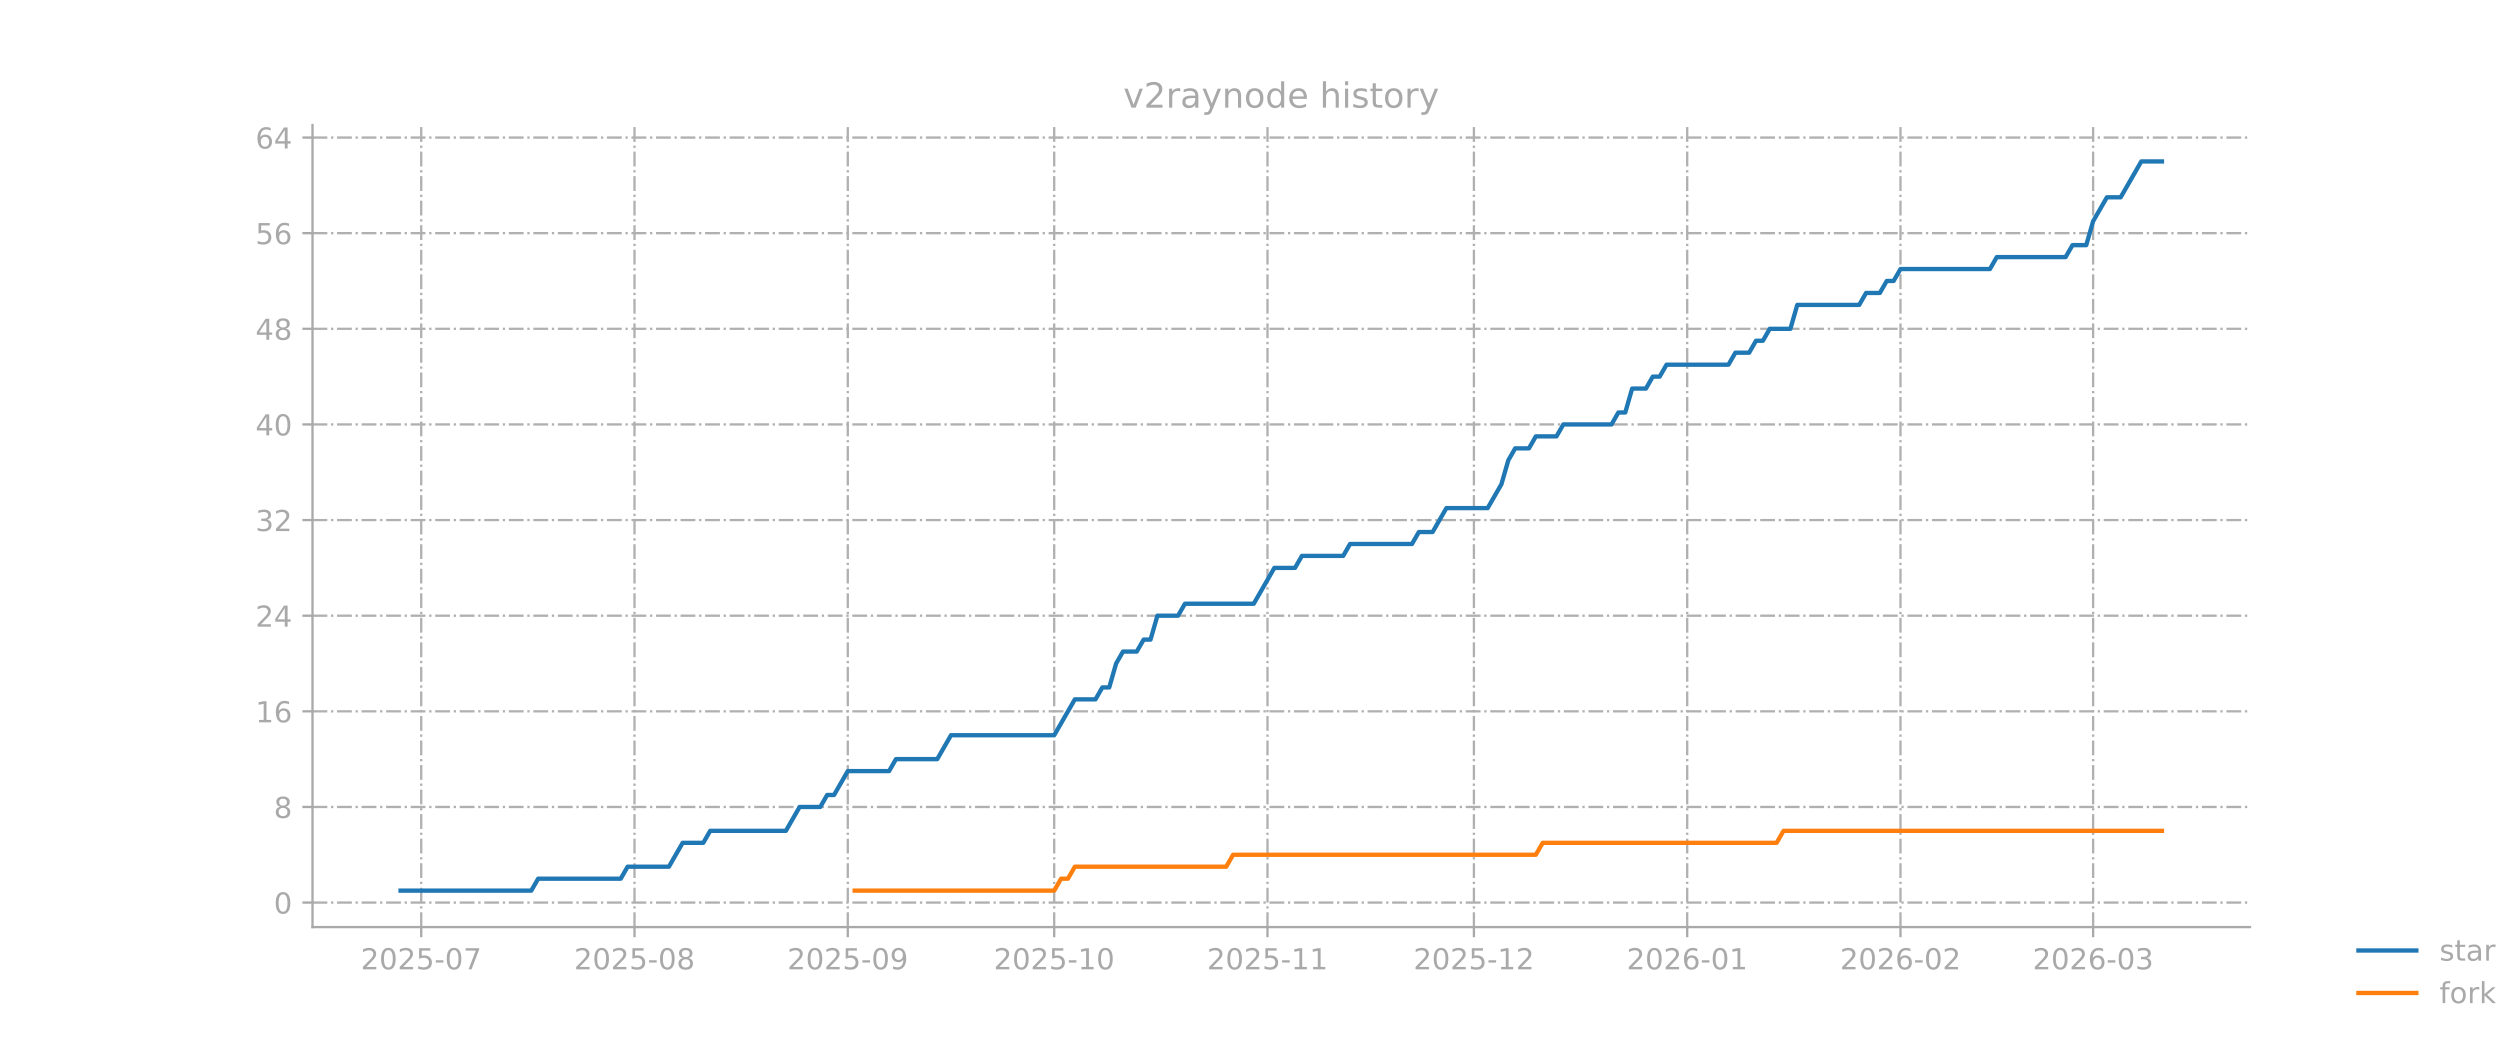
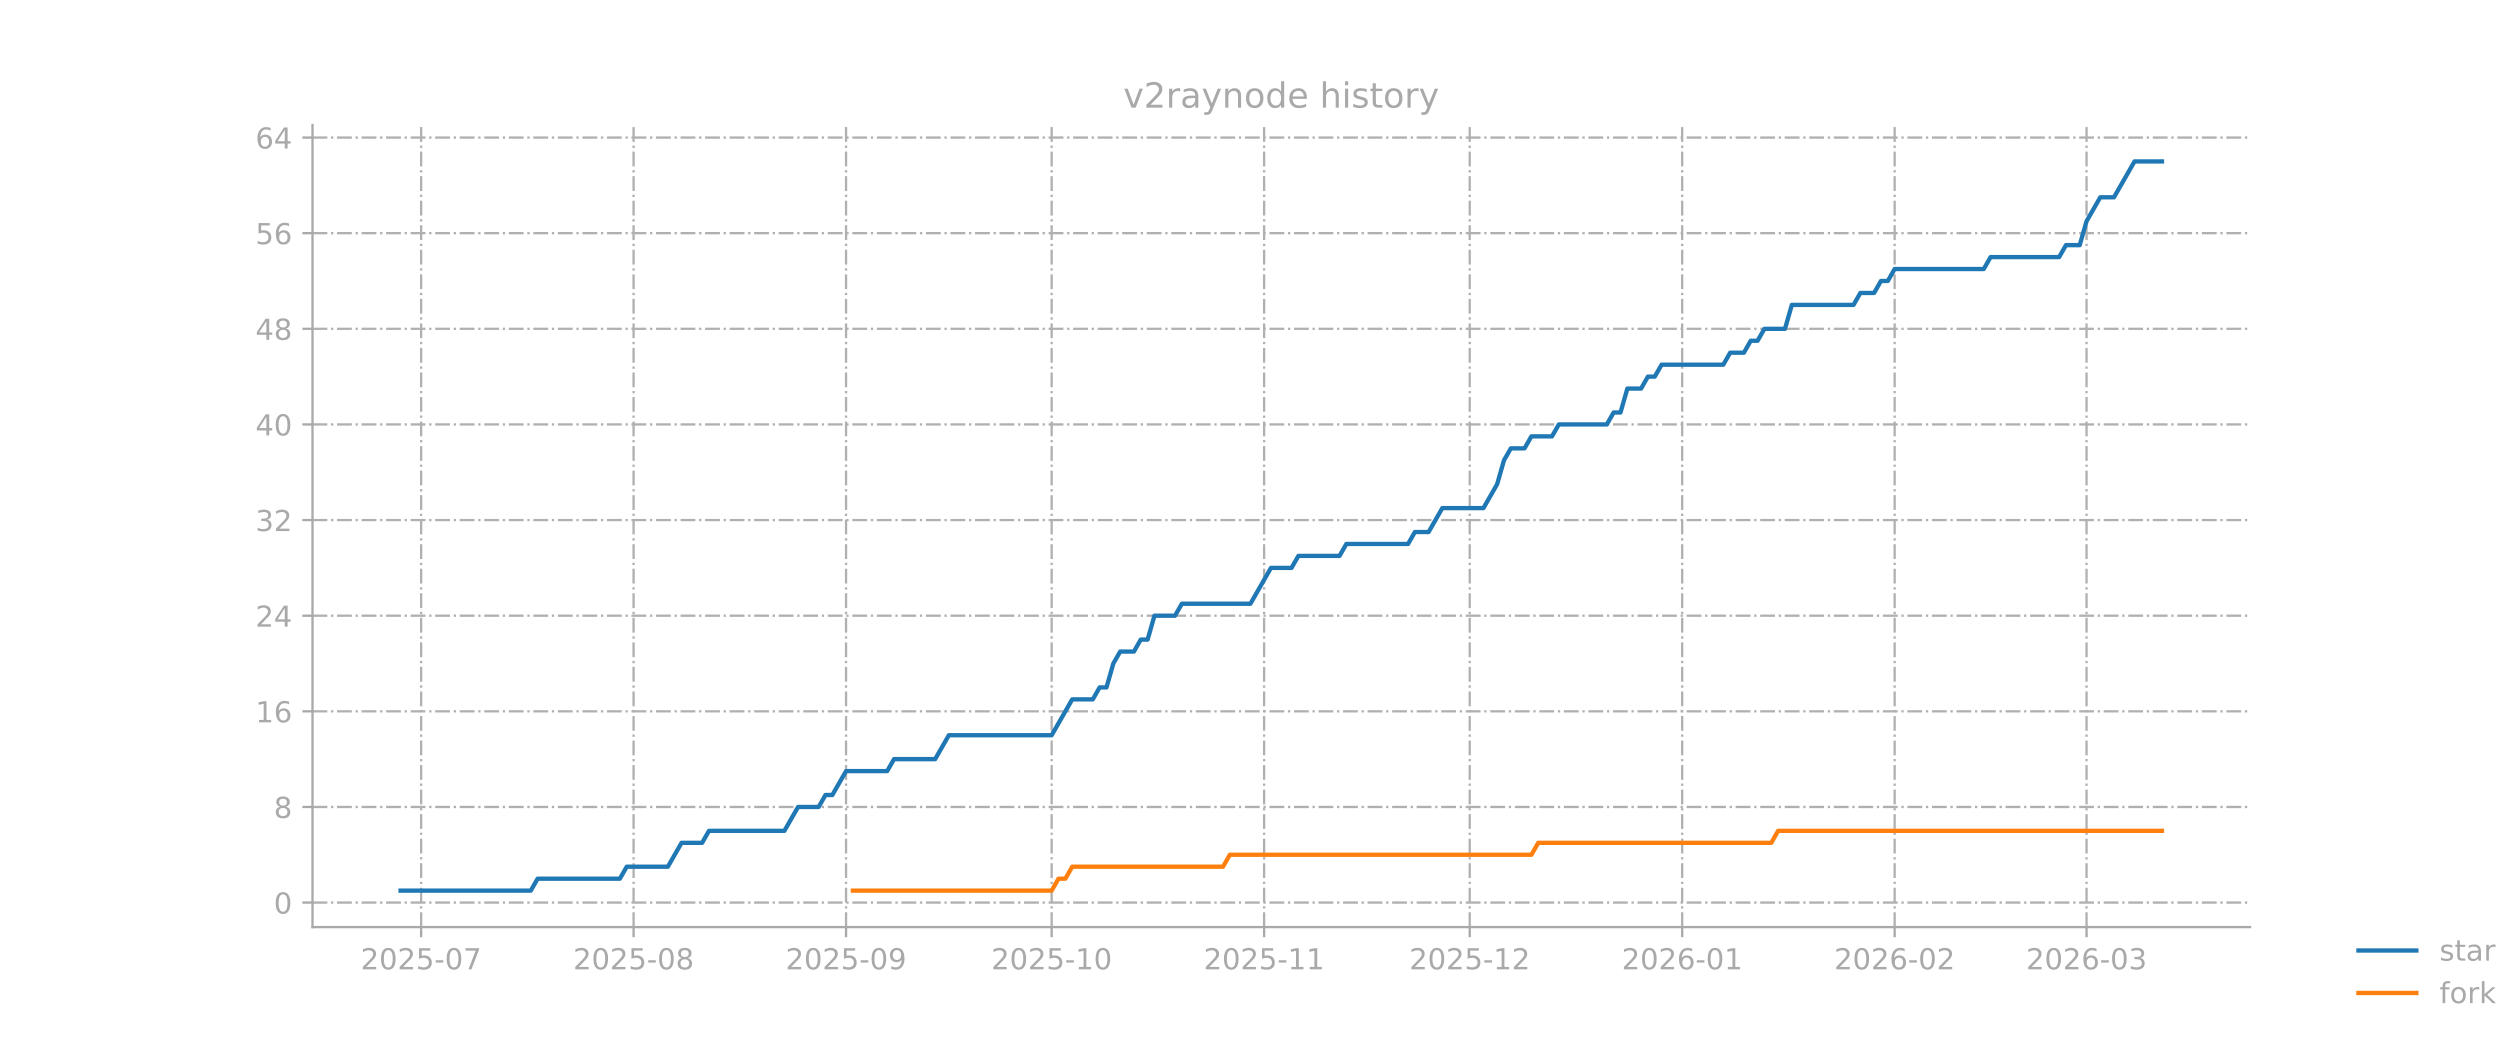
<svg xmlns="http://www.w3.org/2000/svg" xmlns:xlink="http://www.w3.org/1999/xlink" width="864pt" height="360pt" viewBox="0 0 864 360" version="1.1">
  <defs>
    <style type="text/css">*{stroke-linejoin: round; stroke-linecap: butt}</style>
  </defs>
  <g id="figure_1">
    <g id="patch_1">
      <path d="M 0 360  L 864 360  L 864 0  L 0 0  L 0 360  z " style="fill: none; opacity: 0" />
    </g>
    <g id="axes_1">
      <g id="patch_2">
        <path d="M 108 320.4  L 777.6 320.4  L 777.6 43.2  L 108 43.2  L 108 320.4  z " style="fill: none; opacity: 0" />
      </g>
      <g id="matplotlib.axis_1">
        <g id="xtick_1">
          <g id="line2d_1">
-             <path d="M 145.57 320.4  L 145.57 43.2  " clip-path="url(#pcbd8ddad50)" style="fill: none; stroke-dasharray: 5.12,1.28,0.8,1.28; stroke-dashoffset: 0; stroke: #b0b0b0; stroke-width: 0.8" />
+             <path d="M 145.542 320.4  L 145.542 43.2  " clip-path="url(#pfd8a271266)" style="fill: none; stroke-dasharray: 5.12,1.28,0.8,1.28; stroke-dashoffset: 0; stroke: #b0b0b0; stroke-width: 0.8" />
          </g>
          <g id="line2d_2">
            <defs>
-               <path id="m6241658363" d="M 0 0  L 0 3.5  " style="stroke: #a9a9a9; stroke-width: 0.8" />
+               <path id="m4b9c28b29d" d="M 0 0  L 0 3.5  " style="stroke: #a9a9a9; stroke-width: 0.8" />
            </defs>
            <g>
-               <use xlink:href="#m6241658363" x="145.57" y="320.4" style="fill: #a9a9a9; stroke: #a9a9a9; stroke-width: 0.8" />
+               <use xlink:href="#m4b9c28b29d" x="145.542" y="320.4" style="fill: #a9a9a9; stroke: #a9a9a9; stroke-width: 0.8" />
            </g>
          </g>
          <g id="text_1">
-             <g style="fill: #a9a9a9" transform="translate(124.6785 334.9984) scale(0.1 -0.1)">
+             <g style="fill: #a9a9a9" transform="translate(124.6507 334.9984) scale(0.1 -0.1)">
              <defs>
                <path id="DejaVuSans-32" d="M 1228 531  L 3431 531  L 3431 0  L 469 0  L 469 531  Q 828 903 1448 1529  Q 2069 2156 2228 2338  Q 2531 2678 2651 2914  Q 2772 3150 2772 3378  Q 2772 3750 2511 3984  Q 2250 4219 1831 4219  Q 1534 4219 1204 4116  Q 875 4013 500 3803  L 500 4441  Q 881 4594 1212 4672  Q 1544 4750 1819 4750  Q 2544 4750 2975 4387  Q 3406 4025 3406 3419  Q 3406 3131 3298 2873  Q 3191 2616 2906 2266  Q 2828 2175 2409 1742  Q 1991 1309 1228 531  z " transform="scale(0.015625)" />
                <path id="DejaVuSans-30" d="M 2034 4250  Q 1547 4250 1301 3770  Q 1056 3291 1056 2328  Q 1056 1369 1301 889  Q 1547 409 2034 409  Q 2525 409 2770 889  Q 3016 1369 3016 2328  Q 3016 3291 2770 3770  Q 2525 4250 2034 4250  z M 2034 4750  Q 2819 4750 3233 4129  Q 3647 3509 3647 2328  Q 3647 1150 3233 529  Q 2819 -91 2034 -91  Q 1250 -91 836 529  Q 422 1150 422 2328  Q 422 3509 836 4129  Q 1250 4750 2034 4750  z " transform="scale(0.015625)" />
                <path id="DejaVuSans-35" d="M 691 4666  L 3169 4666  L 3169 4134  L 1269 4134  L 1269 2991  Q 1406 3038 1543 3061  Q 1681 3084 1819 3084  Q 2600 3084 3056 2656  Q 3513 2228 3513 1497  Q 3513 744 3044 326  Q 2575 -91 1722 -91  Q 1428 -91 1123 -41  Q 819 9 494 109  L 494 744  Q 775 591 1075 516  Q 1375 441 1709 441  Q 2250 441 2565 725  Q 2881 1009 2881 1497  Q 2881 1984 2565 2268  Q 2250 2553 1709 2553  Q 1456 2553 1204 2497  Q 953 2441 691 2322  L 691 4666  z " transform="scale(0.015625)" />
                <path id="DejaVuSans-2d" d="M 313 2009  L 1997 2009  L 1997 1497  L 313 1497  L 313 2009  z " transform="scale(0.015625)" />
                <path id="DejaVuSans-37" d="M 525 4666  L 3525 4666  L 3525 4397  L 1831 0  L 1172 0  L 2766 4134  L 525 4134  L 525 4666  z " transform="scale(0.015625)" />
              </defs>
              <use xlink:href="#DejaVuSans-32" />
              <use xlink:href="#DejaVuSans-30" transform="translate(63.62305 0)" />
              <use xlink:href="#DejaVuSans-32" transform="translate(127.2461 0)" />
              <use xlink:href="#DejaVuSans-35" transform="translate(190.8691 0)" />
              <use xlink:href="#DejaVuSans-2d" transform="translate(254.4922 0)" />
              <use xlink:href="#DejaVuSans-30" transform="translate(290.5762 0)" />
              <use xlink:href="#DejaVuSans-37" transform="translate(354.1992 0)" />
            </g>
          </g>
        </g>
        <g id="xtick_2">
          <g id="line2d_3">
-             <path d="M 219.283 320.4  L 219.283 43.2  " clip-path="url(#pcbd8ddad50)" style="fill: none; stroke-dasharray: 5.12,1.28,0.8,1.28; stroke-dashoffset: 0; stroke: #b0b0b0; stroke-width: 0.8" />
+             <path d="M 218.968 320.4  L 218.968 43.2  " clip-path="url(#pfd8a271266)" style="fill: none; stroke-dasharray: 5.12,1.28,0.8,1.28; stroke-dashoffset: 0; stroke: #b0b0b0; stroke-width: 0.8" />
          </g>
          <g id="line2d_4">
            <g>
-               <use xlink:href="#m6241658363" x="219.283" y="320.4" style="fill: #a9a9a9; stroke: #a9a9a9; stroke-width: 0.8" />
+               <use xlink:href="#m4b9c28b29d" x="218.968" y="320.4" style="fill: #a9a9a9; stroke: #a9a9a9; stroke-width: 0.8" />
            </g>
          </g>
          <g id="text_2">
-             <g style="fill: #a9a9a9" transform="translate(198.3915 334.9984) scale(0.1 -0.1)">
+             <g style="fill: #a9a9a9" transform="translate(198.077 334.9984) scale(0.1 -0.1)">
              <defs>
                <path id="DejaVuSans-38" d="M 2034 2216  Q 1584 2216 1326 1975  Q 1069 1734 1069 1313  Q 1069 891 1326 650  Q 1584 409 2034 409  Q 2484 409 2743 651  Q 3003 894 3003 1313  Q 3003 1734 2745 1975  Q 2488 2216 2034 2216  z M 1403 2484  Q 997 2584 770 2862  Q 544 3141 544 3541  Q 544 4100 942 4425  Q 1341 4750 2034 4750  Q 2731 4750 3128 4425  Q 3525 4100 3525 3541  Q 3525 3141 3298 2862  Q 3072 2584 2669 2484  Q 3125 2378 3379 2068  Q 3634 1759 3634 1313  Q 3634 634 3220 271  Q 2806 -91 2034 -91  Q 1263 -91 848 271  Q 434 634 434 1313  Q 434 1759 690 2068  Q 947 2378 1403 2484  z M 1172 3481  Q 1172 3119 1398 2916  Q 1625 2713 2034 2713  Q 2441 2713 2670 2916  Q 2900 3119 2900 3481  Q 2900 3844 2670 4047  Q 2441 4250 2034 4250  Q 1625 4250 1398 4047  Q 1172 3844 1172 3481  z " transform="scale(0.015625)" />
              </defs>
              <use xlink:href="#DejaVuSans-32" />
              <use xlink:href="#DejaVuSans-30" transform="translate(63.62305 0)" />
              <use xlink:href="#DejaVuSans-32" transform="translate(127.2461 0)" />
              <use xlink:href="#DejaVuSans-35" transform="translate(190.8691 0)" />
              <use xlink:href="#DejaVuSans-2d" transform="translate(254.4922 0)" />
              <use xlink:href="#DejaVuSans-30" transform="translate(290.5762 0)" />
              <use xlink:href="#DejaVuSans-38" transform="translate(354.1992 0)" />
            </g>
          </g>
        </g>
        <g id="xtick_3">
          <g id="line2d_5">
-             <path d="M 292.996 320.4  L 292.996 43.2  " clip-path="url(#pcbd8ddad50)" style="fill: none; stroke-dasharray: 5.12,1.28,0.8,1.28; stroke-dashoffset: 0; stroke: #b0b0b0; stroke-width: 0.8" />
+             <path d="M 292.395 320.4  L 292.395 43.2  " clip-path="url(#pfd8a271266)" style="fill: none; stroke-dasharray: 5.12,1.28,0.8,1.28; stroke-dashoffset: 0; stroke: #b0b0b0; stroke-width: 0.8" />
          </g>
          <g id="line2d_6">
            <g>
-               <use xlink:href="#m6241658363" x="292.996" y="320.4" style="fill: #a9a9a9; stroke: #a9a9a9; stroke-width: 0.8" />
+               <use xlink:href="#m4b9c28b29d" x="292.395" y="320.4" style="fill: #a9a9a9; stroke: #a9a9a9; stroke-width: 0.8" />
            </g>
          </g>
          <g id="text_3">
-             <g style="fill: #a9a9a9" transform="translate(272.1046 334.9984) scale(0.1 -0.1)">
+             <g style="fill: #a9a9a9" transform="translate(271.5032 334.9984) scale(0.1 -0.1)">
              <defs>
                <path id="DejaVuSans-39" d="M 703 97  L 703 672  Q 941 559 1184 500  Q 1428 441 1663 441  Q 2288 441 2617 861  Q 2947 1281 2994 2138  Q 2813 1869 2534 1725  Q 2256 1581 1919 1581  Q 1219 1581 811 2004  Q 403 2428 403 3163  Q 403 3881 828 4315  Q 1253 4750 1959 4750  Q 2769 4750 3195 4129  Q 3622 3509 3622 2328  Q 3622 1225 3098 567  Q 2575 -91 1691 -91  Q 1453 -91 1209 -44  Q 966 3 703 97  z M 1959 2075  Q 2384 2075 2632 2365  Q 2881 2656 2881 3163  Q 2881 3666 2632 3958  Q 2384 4250 1959 4250  Q 1534 4250 1286 3958  Q 1038 3666 1038 3163  Q 1038 2656 1286 2365  Q 1534 2075 1959 2075  z " transform="scale(0.015625)" />
              </defs>
              <use xlink:href="#DejaVuSans-32" />
              <use xlink:href="#DejaVuSans-30" transform="translate(63.62305 0)" />
              <use xlink:href="#DejaVuSans-32" transform="translate(127.2461 0)" />
              <use xlink:href="#DejaVuSans-35" transform="translate(190.8691 0)" />
              <use xlink:href="#DejaVuSans-2d" transform="translate(254.4922 0)" />
              <use xlink:href="#DejaVuSans-30" transform="translate(290.5762 0)" />
              <use xlink:href="#DejaVuSans-39" transform="translate(354.1992 0)" />
            </g>
          </g>
        </g>
        <g id="xtick_4">
          <g id="line2d_7">
-             <path d="M 364.331 320.4  L 364.331 43.2  " clip-path="url(#pcbd8ddad50)" style="fill: none; stroke-dasharray: 5.12,1.28,0.8,1.28; stroke-dashoffset: 0; stroke: #b0b0b0; stroke-width: 0.8" />
+             <path d="M 363.452 320.4  L 363.452 43.2  " clip-path="url(#pfd8a271266)" style="fill: none; stroke-dasharray: 5.12,1.28,0.8,1.28; stroke-dashoffset: 0; stroke: #b0b0b0; stroke-width: 0.8" />
          </g>
          <g id="line2d_8">
            <g>
-               <use xlink:href="#m6241658363" x="364.331" y="320.4" style="fill: #a9a9a9; stroke: #a9a9a9; stroke-width: 0.8" />
+               <use xlink:href="#m4b9c28b29d" x="363.452" y="320.4" style="fill: #a9a9a9; stroke: #a9a9a9; stroke-width: 0.8" />
            </g>
          </g>
          <g id="text_4">
-             <g style="fill: #a9a9a9" transform="translate(343.4398 334.9984) scale(0.1 -0.1)">
+             <g style="fill: #a9a9a9" transform="translate(342.5609 334.9984) scale(0.1 -0.1)">
              <defs>
                <path id="DejaVuSans-31" d="M 794 531  L 1825 531  L 1825 4091  L 703 3866  L 703 4441  L 1819 4666  L 2450 4666  L 2450 531  L 3481 531  L 3481 0  L 794 0  L 794 531  z " transform="scale(0.015625)" />
              </defs>
              <use xlink:href="#DejaVuSans-32" />
              <use xlink:href="#DejaVuSans-30" transform="translate(63.62305 0)" />
              <use xlink:href="#DejaVuSans-32" transform="translate(127.2461 0)" />
              <use xlink:href="#DejaVuSans-35" transform="translate(190.8691 0)" />
              <use xlink:href="#DejaVuSans-2d" transform="translate(254.4922 0)" />
              <use xlink:href="#DejaVuSans-31" transform="translate(290.5762 0)" />
              <use xlink:href="#DejaVuSans-30" transform="translate(354.1992 0)" />
            </g>
          </g>
        </g>
        <g id="xtick_5">
          <g id="line2d_9">
-             <path d="M 438.044 320.4  L 438.044 43.2  " clip-path="url(#pcbd8ddad50)" style="fill: none; stroke-dasharray: 5.12,1.28,0.8,1.28; stroke-dashoffset: 0; stroke: #b0b0b0; stroke-width: 0.8" />
+             <path d="M 436.879 320.4  L 436.879 43.2  " clip-path="url(#pfd8a271266)" style="fill: none; stroke-dasharray: 5.12,1.28,0.8,1.28; stroke-dashoffset: 0; stroke: #b0b0b0; stroke-width: 0.8" />
          </g>
          <g id="line2d_10">
            <g>
-               <use xlink:href="#m6241658363" x="438.044" y="320.4" style="fill: #a9a9a9; stroke: #a9a9a9; stroke-width: 0.8" />
+               <use xlink:href="#m4b9c28b29d" x="436.879" y="320.4" style="fill: #a9a9a9; stroke: #a9a9a9; stroke-width: 0.8" />
            </g>
          </g>
          <g id="text_5">
-             <g style="fill: #a9a9a9" transform="translate(417.1529 334.9984) scale(0.1 -0.1)">
+             <g style="fill: #a9a9a9" transform="translate(415.9871 334.9984) scale(0.1 -0.1)">
              <use xlink:href="#DejaVuSans-32" />
              <use xlink:href="#DejaVuSans-30" transform="translate(63.62305 0)" />
              <use xlink:href="#DejaVuSans-32" transform="translate(127.2461 0)" />
              <use xlink:href="#DejaVuSans-35" transform="translate(190.8691 0)" />
              <use xlink:href="#DejaVuSans-2d" transform="translate(254.4922 0)" />
              <use xlink:href="#DejaVuSans-31" transform="translate(290.5762 0)" />
              <use xlink:href="#DejaVuSans-31" transform="translate(354.1992 0)" />
            </g>
          </g>
        </g>
        <g id="xtick_6">
          <g id="line2d_11">
-             <path d="M 509.38 320.4  L 509.38 43.2  " clip-path="url(#pcbd8ddad50)" style="fill: none; stroke-dasharray: 5.12,1.28,0.8,1.28; stroke-dashoffset: 0; stroke: #b0b0b0; stroke-width: 0.8" />
+             <path d="M 507.936 320.4  L 507.936 43.2  " clip-path="url(#pfd8a271266)" style="fill: none; stroke-dasharray: 5.12,1.28,0.8,1.28; stroke-dashoffset: 0; stroke: #b0b0b0; stroke-width: 0.8" />
          </g>
          <g id="line2d_12">
            <g>
-               <use xlink:href="#m6241658363" x="509.38" y="320.4" style="fill: #a9a9a9; stroke: #a9a9a9; stroke-width: 0.8" />
+               <use xlink:href="#m4b9c28b29d" x="507.936" y="320.4" style="fill: #a9a9a9; stroke: #a9a9a9; stroke-width: 0.8" />
            </g>
          </g>
          <g id="text_6">
-             <g style="fill: #a9a9a9" transform="translate(488.4881 334.9984) scale(0.1 -0.1)">
+             <g style="fill: #a9a9a9" transform="translate(487.0448 334.9984) scale(0.1 -0.1)">
              <use xlink:href="#DejaVuSans-32" />
              <use xlink:href="#DejaVuSans-30" transform="translate(63.62305 0)" />
              <use xlink:href="#DejaVuSans-32" transform="translate(127.2461 0)" />
              <use xlink:href="#DejaVuSans-35" transform="translate(190.8691 0)" />
              <use xlink:href="#DejaVuSans-2d" transform="translate(254.4922 0)" />
              <use xlink:href="#DejaVuSans-31" transform="translate(290.5762 0)" />
              <use xlink:href="#DejaVuSans-32" transform="translate(354.1992 0)" />
            </g>
          </g>
        </g>
        <g id="xtick_7">
          <g id="line2d_13">
-             <path d="M 583.093 320.4  L 583.093 43.2  " clip-path="url(#pcbd8ddad50)" style="fill: none; stroke-dasharray: 5.12,1.28,0.8,1.28; stroke-dashoffset: 0; stroke: #b0b0b0; stroke-width: 0.8" />
+             <path d="M 581.362 320.4  L 581.362 43.2  " clip-path="url(#pfd8a271266)" style="fill: none; stroke-dasharray: 5.12,1.28,0.8,1.28; stroke-dashoffset: 0; stroke: #b0b0b0; stroke-width: 0.8" />
          </g>
          <g id="line2d_14">
            <g>
-               <use xlink:href="#m6241658363" x="583.093" y="320.4" style="fill: #a9a9a9; stroke: #a9a9a9; stroke-width: 0.8" />
+               <use xlink:href="#m4b9c28b29d" x="581.362" y="320.4" style="fill: #a9a9a9; stroke: #a9a9a9; stroke-width: 0.8" />
            </g>
          </g>
          <g id="text_7">
-             <g style="fill: #a9a9a9" transform="translate(562.2012 334.9984) scale(0.1 -0.1)">
+             <g style="fill: #a9a9a9" transform="translate(560.471 334.9984) scale(0.1 -0.1)">
              <defs>
                <path id="DejaVuSans-36" d="M 2113 2584  Q 1688 2584 1439 2293  Q 1191 2003 1191 1497  Q 1191 994 1439 701  Q 1688 409 2113 409  Q 2538 409 2786 701  Q 3034 994 3034 1497  Q 3034 2003 2786 2293  Q 2538 2584 2113 2584  z M 3366 4563  L 3366 3988  Q 3128 4100 2886 4159  Q 2644 4219 2406 4219  Q 1781 4219 1451 3797  Q 1122 3375 1075 2522  Q 1259 2794 1537 2939  Q 1816 3084 2150 3084  Q 2853 3084 3261 2657  Q 3669 2231 3669 1497  Q 3669 778 3244 343  Q 2819 -91 2113 -91  Q 1303 -91 875 529  Q 447 1150 447 2328  Q 447 3434 972 4092  Q 1497 4750 2381 4750  Q 2619 4750 2861 4703  Q 3103 4656 3366 4563  z " transform="scale(0.015625)" />
              </defs>
              <use xlink:href="#DejaVuSans-32" />
              <use xlink:href="#DejaVuSans-30" transform="translate(63.62305 0)" />
              <use xlink:href="#DejaVuSans-32" transform="translate(127.2461 0)" />
              <use xlink:href="#DejaVuSans-36" transform="translate(190.8691 0)" />
              <use xlink:href="#DejaVuSans-2d" transform="translate(254.4922 0)" />
              <use xlink:href="#DejaVuSans-30" transform="translate(290.5762 0)" />
              <use xlink:href="#DejaVuSans-31" transform="translate(354.1992 0)" />
            </g>
          </g>
        </g>
        <g id="xtick_8">
          <g id="line2d_15">
-             <path d="M 656.806 320.4  L 656.806 43.2  " clip-path="url(#pcbd8ddad50)" style="fill: none; stroke-dasharray: 5.12,1.28,0.8,1.28; stroke-dashoffset: 0; stroke: #b0b0b0; stroke-width: 0.8" />
+             <path d="M 654.789 320.4  L 654.789 43.2  " clip-path="url(#pfd8a271266)" style="fill: none; stroke-dasharray: 5.12,1.28,0.8,1.28; stroke-dashoffset: 0; stroke: #b0b0b0; stroke-width: 0.8" />
          </g>
          <g id="line2d_16">
            <g>
-               <use xlink:href="#m6241658363" x="656.806" y="320.4" style="fill: #a9a9a9; stroke: #a9a9a9; stroke-width: 0.8" />
+               <use xlink:href="#m4b9c28b29d" x="654.789" y="320.4" style="fill: #a9a9a9; stroke: #a9a9a9; stroke-width: 0.8" />
            </g>
          </g>
          <g id="text_8">
-             <g style="fill: #a9a9a9" transform="translate(635.9143 334.9984) scale(0.1 -0.1)">
+             <g style="fill: #a9a9a9" transform="translate(633.8973 334.9984) scale(0.1 -0.1)">
              <use xlink:href="#DejaVuSans-32" />
              <use xlink:href="#DejaVuSans-30" transform="translate(63.62305 0)" />
              <use xlink:href="#DejaVuSans-32" transform="translate(127.2461 0)" />
              <use xlink:href="#DejaVuSans-36" transform="translate(190.8691 0)" />
              <use xlink:href="#DejaVuSans-2d" transform="translate(254.4922 0)" />
              <use xlink:href="#DejaVuSans-30" transform="translate(290.5762 0)" />
              <use xlink:href="#DejaVuSans-32" transform="translate(354.1992 0)" />
            </g>
          </g>
        </g>
        <g id="xtick_9">
          <g id="line2d_17">
-             <path d="M 723.385 320.4  L 723.385 43.2  " clip-path="url(#pcbd8ddad50)" style="fill: none; stroke-dasharray: 5.12,1.28,0.8,1.28; stroke-dashoffset: 0; stroke: #b0b0b0; stroke-width: 0.8" />
+             <path d="M 721.109 320.4  L 721.109 43.2  " clip-path="url(#pfd8a271266)" style="fill: none; stroke-dasharray: 5.12,1.28,0.8,1.28; stroke-dashoffset: 0; stroke: #b0b0b0; stroke-width: 0.8" />
          </g>
          <g id="line2d_18">
            <g>
-               <use xlink:href="#m6241658363" x="723.385" y="320.4" style="fill: #a9a9a9; stroke: #a9a9a9; stroke-width: 0.8" />
+               <use xlink:href="#m4b9c28b29d" x="721.109" y="320.4" style="fill: #a9a9a9; stroke: #a9a9a9; stroke-width: 0.8" />
            </g>
          </g>
          <g id="text_9">
-             <g style="fill: #a9a9a9" transform="translate(702.4938 334.9984) scale(0.1 -0.1)">
+             <g style="fill: #a9a9a9" transform="translate(700.2178 334.9984) scale(0.1 -0.1)">
              <defs>
                <path id="DejaVuSans-33" d="M 2597 2516  Q 3050 2419 3304 2112  Q 3559 1806 3559 1356  Q 3559 666 3084 287  Q 2609 -91 1734 -91  Q 1441 -91 1130 -33  Q 819 25 488 141  L 488 750  Q 750 597 1062 519  Q 1375 441 1716 441  Q 2309 441 2620 675  Q 2931 909 2931 1356  Q 2931 1769 2642 2001  Q 2353 2234 1838 2234  L 1294 2234  L 1294 2753  L 1863 2753  Q 2328 2753 2575 2939  Q 2822 3125 2822 3475  Q 2822 3834 2567 4026  Q 2313 4219 1838 4219  Q 1578 4219 1281 4162  Q 984 4106 628 3988  L 628 4550  Q 988 4650 1302 4700  Q 1616 4750 1894 4750  Q 2613 4750 3031 4423  Q 3450 4097 3450 3541  Q 3450 3153 3228 2886  Q 3006 2619 2597 2516  z " transform="scale(0.015625)" />
              </defs>
              <use xlink:href="#DejaVuSans-32" />
              <use xlink:href="#DejaVuSans-30" transform="translate(63.62305 0)" />
              <use xlink:href="#DejaVuSans-32" transform="translate(127.2461 0)" />
              <use xlink:href="#DejaVuSans-36" transform="translate(190.8691 0)" />
              <use xlink:href="#DejaVuSans-2d" transform="translate(254.4922 0)" />
              <use xlink:href="#DejaVuSans-30" transform="translate(290.5762 0)" />
              <use xlink:href="#DejaVuSans-33" transform="translate(354.1992 0)" />
            </g>
          </g>
        </g>
      </g>
      <g id="matplotlib.axis_2">
        <g id="ytick_1">
          <g id="line2d_19">
-             <path d="M 108 311.931  L 777.6 311.931  " clip-path="url(#pcbd8ddad50)" style="fill: none; stroke-dasharray: 5.12,1.28,0.8,1.28; stroke-dashoffset: 0; stroke: #b0b0b0; stroke-width: 0.8" />
+             <path d="M 108 311.931  L 777.6 311.931  " clip-path="url(#pfd8a271266)" style="fill: none; stroke-dasharray: 5.12,1.28,0.8,1.28; stroke-dashoffset: 0; stroke: #b0b0b0; stroke-width: 0.8" />
          </g>
          <g id="line2d_20">
            <defs>
-               <path id="md1199281df" d="M 0 0  L -3.5 0  " style="stroke: #a9a9a9; stroke-width: 0.8" />
+               <path id="m288756330f" d="M 0 0  L -3.5 0  " style="stroke: #a9a9a9; stroke-width: 0.8" />
            </defs>
            <g>
-               <use xlink:href="#md1199281df" x="108" y="311.931" style="fill: #a9a9a9; stroke: #a9a9a9; stroke-width: 0.8" />
+               <use xlink:href="#m288756330f" x="108" y="311.931" style="fill: #a9a9a9; stroke: #a9a9a9; stroke-width: 0.8" />
            </g>
          </g>
          <g id="text_10">
            <g style="fill: #a9a9a9" transform="translate(94.6375 315.7304) scale(0.1 -0.1)">
              <use xlink:href="#DejaVuSans-30" />
            </g>
          </g>
        </g>
        <g id="ytick_2">
          <g id="line2d_21">
-             <path d="M 108 278.882  L 777.6 278.882  " clip-path="url(#pcbd8ddad50)" style="fill: none; stroke-dasharray: 5.12,1.28,0.8,1.28; stroke-dashoffset: 0; stroke: #b0b0b0; stroke-width: 0.8" />
+             <path d="M 108 278.882  L 777.6 278.882  " clip-path="url(#pfd8a271266)" style="fill: none; stroke-dasharray: 5.12,1.28,0.8,1.28; stroke-dashoffset: 0; stroke: #b0b0b0; stroke-width: 0.8" />
          </g>
          <g id="line2d_22">
            <g>
-               <use xlink:href="#md1199281df" x="108" y="278.882" style="fill: #a9a9a9; stroke: #a9a9a9; stroke-width: 0.8" />
+               <use xlink:href="#m288756330f" x="108" y="278.882" style="fill: #a9a9a9; stroke: #a9a9a9; stroke-width: 0.8" />
            </g>
          </g>
          <g id="text_11">
            <g style="fill: #a9a9a9" transform="translate(94.6375 282.6812) scale(0.1 -0.1)">
              <use xlink:href="#DejaVuSans-38" />
            </g>
          </g>
        </g>
        <g id="ytick_3">
          <g id="line2d_23">
-             <path d="M 108 245.833  L 777.6 245.833  " clip-path="url(#pcbd8ddad50)" style="fill: none; stroke-dasharray: 5.12,1.28,0.8,1.28; stroke-dashoffset: 0; stroke: #b0b0b0; stroke-width: 0.8" />
+             <path d="M 108 245.833  L 777.6 245.833  " clip-path="url(#pfd8a271266)" style="fill: none; stroke-dasharray: 5.12,1.28,0.8,1.28; stroke-dashoffset: 0; stroke: #b0b0b0; stroke-width: 0.8" />
          </g>
          <g id="line2d_24">
            <g>
-               <use xlink:href="#md1199281df" x="108" y="245.833" style="fill: #a9a9a9; stroke: #a9a9a9; stroke-width: 0.8" />
+               <use xlink:href="#m288756330f" x="108" y="245.833" style="fill: #a9a9a9; stroke: #a9a9a9; stroke-width: 0.8" />
            </g>
          </g>
          <g id="text_12">
            <g style="fill: #a9a9a9" transform="translate(88.275 249.632) scale(0.1 -0.1)">
              <use xlink:href="#DejaVuSans-31" />
              <use xlink:href="#DejaVuSans-36" transform="translate(63.62305 0)" />
            </g>
          </g>
        </g>
        <g id="ytick_4">
          <g id="line2d_25">
-             <path d="M 108 212.784  L 777.6 212.784  " clip-path="url(#pcbd8ddad50)" style="fill: none; stroke-dasharray: 5.12,1.28,0.8,1.28; stroke-dashoffset: 0; stroke: #b0b0b0; stroke-width: 0.8" />
+             <path d="M 108 212.784  L 777.6 212.784  " clip-path="url(#pfd8a271266)" style="fill: none; stroke-dasharray: 5.12,1.28,0.8,1.28; stroke-dashoffset: 0; stroke: #b0b0b0; stroke-width: 0.8" />
          </g>
          <g id="line2d_26">
            <g>
-               <use xlink:href="#md1199281df" x="108" y="212.784" style="fill: #a9a9a9; stroke: #a9a9a9; stroke-width: 0.8" />
+               <use xlink:href="#m288756330f" x="108" y="212.784" style="fill: #a9a9a9; stroke: #a9a9a9; stroke-width: 0.8" />
            </g>
          </g>
          <g id="text_13">
            <g style="fill: #a9a9a9" transform="translate(88.275 216.5828) scale(0.1 -0.1)">
              <defs>
                <path id="DejaVuSans-34" d="M 2419 4116  L 825 1625  L 2419 1625  L 2419 4116  z M 2253 4666  L 3047 4666  L 3047 1625  L 3713 1625  L 3713 1100  L 3047 1100  L 3047 0  L 2419 0  L 2419 1100  L 313 1100  L 313 1709  L 2253 4666  z " transform="scale(0.015625)" />
              </defs>
              <use xlink:href="#DejaVuSans-32" />
              <use xlink:href="#DejaVuSans-34" transform="translate(63.62305 0)" />
            </g>
          </g>
        </g>
        <g id="ytick_5">
          <g id="line2d_27">
-             <path d="M 108 179.734  L 777.6 179.734  " clip-path="url(#pcbd8ddad50)" style="fill: none; stroke-dasharray: 5.12,1.28,0.8,1.28; stroke-dashoffset: 0; stroke: #b0b0b0; stroke-width: 0.8" />
+             <path d="M 108 179.734  L 777.6 179.734  " clip-path="url(#pfd8a271266)" style="fill: none; stroke-dasharray: 5.12,1.28,0.8,1.28; stroke-dashoffset: 0; stroke: #b0b0b0; stroke-width: 0.8" />
          </g>
          <g id="line2d_28">
            <g>
-               <use xlink:href="#md1199281df" x="108" y="179.734" style="fill: #a9a9a9; stroke: #a9a9a9; stroke-width: 0.8" />
+               <use xlink:href="#m288756330f" x="108" y="179.734" style="fill: #a9a9a9; stroke: #a9a9a9; stroke-width: 0.8" />
            </g>
          </g>
          <g id="text_14">
            <g style="fill: #a9a9a9" transform="translate(88.275 183.5336) scale(0.1 -0.1)">
              <use xlink:href="#DejaVuSans-33" />
              <use xlink:href="#DejaVuSans-32" transform="translate(63.62305 0)" />
            </g>
          </g>
        </g>
        <g id="ytick_6">
          <g id="line2d_29">
-             <path d="M 108 146.685  L 777.6 146.685  " clip-path="url(#pcbd8ddad50)" style="fill: none; stroke-dasharray: 5.12,1.28,0.8,1.28; stroke-dashoffset: 0; stroke: #b0b0b0; stroke-width: 0.8" />
+             <path d="M 108 146.685  L 777.6 146.685  " clip-path="url(#pfd8a271266)" style="fill: none; stroke-dasharray: 5.12,1.28,0.8,1.28; stroke-dashoffset: 0; stroke: #b0b0b0; stroke-width: 0.8" />
          </g>
          <g id="line2d_30">
            <g>
-               <use xlink:href="#md1199281df" x="108" y="146.685" style="fill: #a9a9a9; stroke: #a9a9a9; stroke-width: 0.8" />
+               <use xlink:href="#m288756330f" x="108" y="146.685" style="fill: #a9a9a9; stroke: #a9a9a9; stroke-width: 0.8" />
            </g>
          </g>
          <g id="text_15">
            <g style="fill: #a9a9a9" transform="translate(88.275 150.4845) scale(0.1 -0.1)">
              <use xlink:href="#DejaVuSans-34" />
              <use xlink:href="#DejaVuSans-30" transform="translate(63.62305 0)" />
            </g>
          </g>
        </g>
        <g id="ytick_7">
          <g id="line2d_31">
-             <path d="M 108 113.636  L 777.6 113.636  " clip-path="url(#pcbd8ddad50)" style="fill: none; stroke-dasharray: 5.12,1.28,0.8,1.28; stroke-dashoffset: 0; stroke: #b0b0b0; stroke-width: 0.8" />
+             <path d="M 108 113.636  L 777.6 113.636  " clip-path="url(#pfd8a271266)" style="fill: none; stroke-dasharray: 5.12,1.28,0.8,1.28; stroke-dashoffset: 0; stroke: #b0b0b0; stroke-width: 0.8" />
          </g>
          <g id="line2d_32">
            <g>
-               <use xlink:href="#md1199281df" x="108" y="113.636" style="fill: #a9a9a9; stroke: #a9a9a9; stroke-width: 0.8" />
+               <use xlink:href="#m288756330f" x="108" y="113.636" style="fill: #a9a9a9; stroke: #a9a9a9; stroke-width: 0.8" />
            </g>
          </g>
          <g id="text_16">
            <g style="fill: #a9a9a9" transform="translate(88.275 117.4353) scale(0.1 -0.1)">
              <use xlink:href="#DejaVuSans-34" />
              <use xlink:href="#DejaVuSans-38" transform="translate(63.62305 0)" />
            </g>
          </g>
        </g>
        <g id="ytick_8">
          <g id="line2d_33">
-             <path d="M 108 80.587  L 777.6 80.587  " clip-path="url(#pcbd8ddad50)" style="fill: none; stroke-dasharray: 5.12,1.28,0.8,1.28; stroke-dashoffset: 0; stroke: #b0b0b0; stroke-width: 0.8" />
+             <path d="M 108 80.587  L 777.6 80.587  " clip-path="url(#pfd8a271266)" style="fill: none; stroke-dasharray: 5.12,1.28,0.8,1.28; stroke-dashoffset: 0; stroke: #b0b0b0; stroke-width: 0.8" />
          </g>
          <g id="line2d_34">
            <g>
-               <use xlink:href="#md1199281df" x="108" y="80.587" style="fill: #a9a9a9; stroke: #a9a9a9; stroke-width: 0.8" />
+               <use xlink:href="#m288756330f" x="108" y="80.587" style="fill: #a9a9a9; stroke: #a9a9a9; stroke-width: 0.8" />
            </g>
          </g>
          <g id="text_17">
            <g style="fill: #a9a9a9" transform="translate(88.275 84.3861) scale(0.1 -0.1)">
              <use xlink:href="#DejaVuSans-35" />
              <use xlink:href="#DejaVuSans-36" transform="translate(63.62305 0)" />
            </g>
          </g>
        </g>
        <g id="ytick_9">
          <g id="line2d_35">
-             <path d="M 108 47.538  L 777.6 47.538  " clip-path="url(#pcbd8ddad50)" style="fill: none; stroke-dasharray: 5.12,1.28,0.8,1.28; stroke-dashoffset: 0; stroke: #b0b0b0; stroke-width: 0.8" />
+             <path d="M 108 47.538  L 777.6 47.538  " clip-path="url(#pfd8a271266)" style="fill: none; stroke-dasharray: 5.12,1.28,0.8,1.28; stroke-dashoffset: 0; stroke: #b0b0b0; stroke-width: 0.8" />
          </g>
          <g id="line2d_36">
            <g>
-               <use xlink:href="#md1199281df" x="108" y="47.538" style="fill: #a9a9a9; stroke: #a9a9a9; stroke-width: 0.8" />
+               <use xlink:href="#m288756330f" x="108" y="47.538" style="fill: #a9a9a9; stroke: #a9a9a9; stroke-width: 0.8" />
            </g>
          </g>
          <g id="text_18">
            <g style="fill: #a9a9a9" transform="translate(88.275 51.33692) scale(0.1 -0.1)">
              <use xlink:href="#DejaVuSans-36" />
              <use xlink:href="#DejaVuSans-34" transform="translate(63.62305 0)" />
            </g>
          </g>
        </g>
      </g>
      <g id="line2d_37">
-         <path d="M 138.436 307.8  L 183.615 307.8  L 185.993 303.669  L 214.527 303.669  L 216.905 299.538  L 231.172 299.538  L 235.928 291.275  L 243.061 291.275  L 245.439 287.144  L 271.595 287.144  L 276.351 278.882  L 283.485 278.882  L 285.863 274.751  L 288.24 274.751  L 292.996 266.489  L 307.263 266.489  L 309.641 262.357  L 323.908 262.357  L 328.664 254.095  L 364.331 254.095  L 371.465 241.702  L 378.598 241.702  L 380.976 237.57  L 383.354 237.57  L 385.732 229.308  L 388.11 225.177  L 392.865 225.177  L 395.243 221.046  L 397.621 221.046  L 399.999 212.784  L 407.132 212.784  L 409.51 208.652  L 433.289 208.652  L 440.422 196.259  L 447.556 196.259  L 449.934 192.128  L 464.201 192.128  L 466.578 187.997  L 487.979 187.997  L 490.357 183.866  L 495.113 183.866  L 499.868 175.603  L 514.135 175.603  L 518.891 167.341  L 521.269 159.079  L 523.647 154.948  L 528.402 154.948  L 530.78 150.816  L 537.914 150.816  L 540.291 146.685  L 556.936 146.685  L 559.314 142.554  L 561.692 142.554  L 564.07 134.292  L 568.826 134.292  L 571.203 130.161  L 573.581 130.161  L 575.959 126.03  L 597.36 126.03  L 599.737 121.898  L 604.493 121.898  L 606.871 117.767  L 609.249 117.767  L 611.627 113.636  L 618.76 113.636  L 621.138 105.374  L 642.539 105.374  L 644.916 101.243  L 649.672 101.243  L 652.05 97.111  L 654.428 97.111  L 656.806 92.98  L 687.718 92.98  L 690.095 88.849  L 713.874 88.849  L 716.252 84.718  L 721.007 84.718  L 723.385 76.456  L 728.141 68.193  L 732.897 68.193  L 740.03 55.8  L 747.164 55.8  L 747.164 55.8  " clip-path="url(#pcbd8ddad50)" style="fill: none; stroke: #1f77b4; stroke-width: 1.5; stroke-linecap: square" />
+         <path d="M 138.436 307.8  L 183.44 307.8  L 185.808 303.669  L 214.231 303.669  L 216.6 299.538  L 230.811 299.538  L 235.548 291.275  L 242.654 291.275  L 245.023 287.144  L 271.077 287.144  L 275.815 278.882  L 282.92 278.882  L 285.289 274.751  L 287.657 274.751  L 292.395 266.489  L 306.606 266.489  L 308.975 262.357  L 323.186 262.357  L 327.923 254.095  L 363.452 254.095  L 370.558 241.702  L 377.664 241.702  L 380.032 237.57  L 382.401 237.57  L 384.77 229.308  L 387.138 225.177  L 391.875 225.177  L 394.244 221.046  L 396.613 221.046  L 398.981 212.784  L 406.087 212.784  L 408.455 208.652  L 432.141 208.652  L 439.247 196.259  L 446.353 196.259  L 448.721 192.128  L 462.933 192.128  L 465.302 187.997  L 486.619 187.997  L 488.987 183.866  L 493.725 183.866  L 498.462 175.603  L 512.673 175.603  L 517.411 167.341  L 519.779 159.079  L 522.148 154.948  L 526.885 154.948  L 529.253 150.816  L 536.359 150.816  L 538.728 146.685  L 555.308 146.685  L 557.677 142.554  L 560.045 142.554  L 562.414 134.292  L 567.151 134.292  L 569.519 130.161  L 571.888 130.161  L 574.257 126.03  L 595.574 126.03  L 597.943 121.898  L 602.68 121.898  L 605.048 117.767  L 607.417 117.767  L 609.785 113.636  L 616.891 113.636  L 619.26 105.374  L 640.577 105.374  L 642.946 101.243  L 647.683 101.243  L 650.052 97.111  L 652.42 97.111  L 654.789 92.98  L 685.58 92.98  L 687.949 88.849  L 711.635 88.849  L 714.003 84.718  L 718.741 84.718  L 721.109 76.456  L 725.846 68.193  L 730.584 68.193  L 737.689 55.8  L 747.164 55.8  L 747.164 55.8  " clip-path="url(#pfd8a271266)" style="fill: none; stroke: #1f77b4; stroke-width: 1.5; stroke-linecap: square" />
      </g>
      <g id="line2d_38">
-         <path d="M 295.374 307.8  L 364.331 307.8  L 366.709 303.669  L 369.087 303.669  L 371.465 299.538  L 423.777 299.538  L 426.155 295.407  L 530.78 295.407  L 533.158 291.275  L 614.005 291.275  L 616.382 287.144  L 747.164 287.144  L 747.164 287.144  " clip-path="url(#pcbd8ddad50)" style="fill: none; stroke: #ff7f0e; stroke-width: 1.5; stroke-linecap: square" />
+         <path d="M 294.763 307.8  L 363.452 307.8  L 365.821 303.669  L 368.189 303.669  L 370.558 299.538  L 422.667 299.538  L 425.036 295.407  L 529.253 295.407  L 531.622 291.275  L 612.154 291.275  L 614.523 287.144  L 747.164 287.144  L 747.164 287.144  " clip-path="url(#pfd8a271266)" style="fill: none; stroke: #ff7f0e; stroke-width: 1.5; stroke-linecap: square" />
      </g>
      <g id="patch_3">
        <path d="M 108 320.4  L 108 43.2  " style="fill: none; stroke: #a9a9a9; stroke-width: 0.8; stroke-linejoin: miter; stroke-linecap: square" />
      </g>
      <g id="patch_4">
        <path d="M 777.6 320.4  L 777.6 43.2  " style="fill: none" />
      </g>
      <g id="patch_5">
        <path d="M 108 320.4  L 777.6 320.4  " style="fill: none; stroke: #a9a9a9; stroke-width: 0.8; stroke-linejoin: miter; stroke-linecap: square" />
      </g>
      <g id="patch_6">
        <path d="M 108 43.2  L 777.6 43.2  " style="fill: none" />
      </g>
      <g id="text_19">
        <g style="fill: #a9a9a9" transform="translate(388.2188 37.2) scale(0.12 -0.12)">
          <defs>
            <path id="DejaVuSans-76" d="M 191 3500  L 800 3500  L 1894 563  L 2988 3500  L 3597 3500  L 2284 0  L 1503 0  L 191 3500  z " transform="scale(0.015625)" />
            <path id="DejaVuSans-72" d="M 2631 2963  Q 2534 3019 2420 3045  Q 2306 3072 2169 3072  Q 1681 3072 1420 2755  Q 1159 2438 1159 1844  L 1159 0  L 581 0  L 581 3500  L 1159 3500  L 1159 2956  Q 1341 3275 1631 3429  Q 1922 3584 2338 3584  Q 2397 3584 2469 3576  Q 2541 3569 2628 3553  L 2631 2963  z " transform="scale(0.015625)" />
            <path id="DejaVuSans-61" d="M 2194 1759  Q 1497 1759 1228 1600  Q 959 1441 959 1056  Q 959 750 1161 570  Q 1363 391 1709 391  Q 2188 391 2477 730  Q 2766 1069 2766 1631  L 2766 1759  L 2194 1759  z M 3341 1997  L 3341 0  L 2766 0  L 2766 531  Q 2569 213 2275 61  Q 1981 -91 1556 -91  Q 1019 -91 701 211  Q 384 513 384 1019  Q 384 1609 779 1909  Q 1175 2209 1959 2209  L 2766 2209  L 2766 2266  Q 2766 2663 2505 2880  Q 2244 3097 1772 3097  Q 1472 3097 1187 3025  Q 903 2953 641 2809  L 641 3341  Q 956 3463 1253 3523  Q 1550 3584 1831 3584  Q 2591 3584 2966 3190  Q 3341 2797 3341 1997  z " transform="scale(0.015625)" />
            <path id="DejaVuSans-79" d="M 2059 -325  Q 1816 -950 1584 -1140  Q 1353 -1331 966 -1331  L 506 -1331  L 506 -850  L 844 -850  Q 1081 -850 1212 -737  Q 1344 -625 1503 -206  L 1606 56  L 191 3500  L 800 3500  L 1894 763  L 2988 3500  L 3597 3500  L 2059 -325  z " transform="scale(0.015625)" />
            <path id="DejaVuSans-6e" d="M 3513 2113  L 3513 0  L 2938 0  L 2938 2094  Q 2938 2591 2744 2837  Q 2550 3084 2163 3084  Q 1697 3084 1428 2787  Q 1159 2491 1159 1978  L 1159 0  L 581 0  L 581 3500  L 1159 3500  L 1159 2956  Q 1366 3272 1645 3428  Q 1925 3584 2291 3584  Q 2894 3584 3203 3211  Q 3513 2838 3513 2113  z " transform="scale(0.015625)" />
            <path id="DejaVuSans-6f" d="M 1959 3097  Q 1497 3097 1228 2736  Q 959 2375 959 1747  Q 959 1119 1226 758  Q 1494 397 1959 397  Q 2419 397 2687 759  Q 2956 1122 2956 1747  Q 2956 2369 2687 2733  Q 2419 3097 1959 3097  z M 1959 3584  Q 2709 3584 3137 3096  Q 3566 2609 3566 1747  Q 3566 888 3137 398  Q 2709 -91 1959 -91  Q 1206 -91 779 398  Q 353 888 353 1747  Q 353 2609 779 3096  Q 1206 3584 1959 3584  z " transform="scale(0.015625)" />
            <path id="DejaVuSans-64" d="M 2906 2969  L 2906 4863  L 3481 4863  L 3481 0  L 2906 0  L 2906 525  Q 2725 213 2448 61  Q 2172 -91 1784 -91  Q 1150 -91 751 415  Q 353 922 353 1747  Q 353 2572 751 3078  Q 1150 3584 1784 3584  Q 2172 3584 2448 3432  Q 2725 3281 2906 2969  z M 947 1747  Q 947 1113 1208 752  Q 1469 391 1925 391  Q 2381 391 2643 752  Q 2906 1113 2906 1747  Q 2906 2381 2643 2742  Q 2381 3103 1925 3103  Q 1469 3103 1208 2742  Q 947 2381 947 1747  z " transform="scale(0.015625)" />
            <path id="DejaVuSans-65" d="M 3597 1894  L 3597 1613  L 953 1613  Q 991 1019 1311 708  Q 1631 397 2203 397  Q 2534 397 2845 478  Q 3156 559 3463 722  L 3463 178  Q 3153 47 2828 -22  Q 2503 -91 2169 -91  Q 1331 -91 842 396  Q 353 884 353 1716  Q 353 2575 817 3079  Q 1281 3584 2069 3584  Q 2775 3584 3186 3129  Q 3597 2675 3597 1894  z M 3022 2063  Q 3016 2534 2758 2815  Q 2500 3097 2075 3097  Q 1594 3097 1305 2825  Q 1016 2553 972 2059  L 3022 2063  z " transform="scale(0.015625)" />
            <path id="DejaVuSans-20" transform="scale(0.015625)" />
            <path id="DejaVuSans-68" d="M 3513 2113  L 3513 0  L 2938 0  L 2938 2094  Q 2938 2591 2744 2837  Q 2550 3084 2163 3084  Q 1697 3084 1428 2787  Q 1159 2491 1159 1978  L 1159 0  L 581 0  L 581 4863  L 1159 4863  L 1159 2956  Q 1366 3272 1645 3428  Q 1925 3584 2291 3584  Q 2894 3584 3203 3211  Q 3513 2838 3513 2113  z " transform="scale(0.015625)" />
            <path id="DejaVuSans-69" d="M 603 3500  L 1178 3500  L 1178 0  L 603 0  L 603 3500  z M 603 4863  L 1178 4863  L 1178 4134  L 603 4134  L 603 4863  z " transform="scale(0.015625)" />
            <path id="DejaVuSans-73" d="M 2834 3397  L 2834 2853  Q 2591 2978 2328 3040  Q 2066 3103 1784 3103  Q 1356 3103 1142 2972  Q 928 2841 928 2578  Q 928 2378 1081 2264  Q 1234 2150 1697 2047  L 1894 2003  Q 2506 1872 2764 1633  Q 3022 1394 3022 966  Q 3022 478 2636 193  Q 2250 -91 1575 -91  Q 1294 -91 989 -36  Q 684 19 347 128  L 347 722  Q 666 556 975 473  Q 1284 391 1588 391  Q 1994 391 2212 530  Q 2431 669 2431 922  Q 2431 1156 2273 1281  Q 2116 1406 1581 1522  L 1381 1569  Q 847 1681 609 1914  Q 372 2147 372 2553  Q 372 3047 722 3315  Q 1072 3584 1716 3584  Q 2034 3584 2315 3537  Q 2597 3491 2834 3397  z " transform="scale(0.015625)" />
            <path id="DejaVuSans-74" d="M 1172 4494  L 1172 3500  L 2356 3500  L 2356 3053  L 1172 3053  L 1172 1153  Q 1172 725 1289 603  Q 1406 481 1766 481  L 2356 481  L 2356 0  L 1766 0  Q 1100 0 847 248  Q 594 497 594 1153  L 594 3053  L 172 3053  L 172 3500  L 594 3500  L 594 4494  L 1172 4494  z " transform="scale(0.015625)" />
          </defs>
          <use xlink:href="#DejaVuSans-76" />
          <use xlink:href="#DejaVuSans-32" transform="translate(59.17969 0)" />
          <use xlink:href="#DejaVuSans-72" transform="translate(122.8027 0)" />
          <use xlink:href="#DejaVuSans-61" transform="translate(163.916 0)" />
          <use xlink:href="#DejaVuSans-79" transform="translate(225.1953 0)" />
          <use xlink:href="#DejaVuSans-6e" transform="translate(284.375 0)" />
          <use xlink:href="#DejaVuSans-6f" transform="translate(347.7539 0)" />
          <use xlink:href="#DejaVuSans-64" transform="translate(408.9355 0)" />
          <use xlink:href="#DejaVuSans-65" transform="translate(472.4121 0)" />
          <use xlink:href="#DejaVuSans-20" transform="translate(533.9355 0)" />
          <use xlink:href="#DejaVuSans-68" transform="translate(565.7227 0)" />
          <use xlink:href="#DejaVuSans-69" transform="translate(629.1016 0)" />
          <use xlink:href="#DejaVuSans-73" transform="translate(656.8848 0)" />
          <use xlink:href="#DejaVuSans-74" transform="translate(708.9844 0)" />
          <use xlink:href="#DejaVuSans-6f" transform="translate(748.1934 0)" />
          <use xlink:href="#DejaVuSans-72" transform="translate(809.375 0)" />
          <use xlink:href="#DejaVuSans-79" transform="translate(850.4883 0)" />
        </g>
      </g>
      <g id="legend_1">
        <g id="line2d_39">
          <path d="M 815.08 328.498  L 825.08 328.498  L 835.08 328.498  " style="fill: none; stroke: #1f77b4; stroke-width: 1.5; stroke-linecap: square" />
        </g>
        <g id="text_20">
          <g style="fill: #a9a9a9" transform="translate(843.08 331.9984) scale(0.1 -0.1)">
            <use xlink:href="#DejaVuSans-73" />
            <use xlink:href="#DejaVuSans-74" transform="translate(52.09961 0)" />
            <use xlink:href="#DejaVuSans-61" transform="translate(91.30859 0)" />
            <use xlink:href="#DejaVuSans-72" transform="translate(152.5879 0)" />
          </g>
        </g>
        <g id="line2d_40">
          <path d="M 815.08 343.177  L 825.08 343.177  L 835.08 343.177  " style="fill: none; stroke: #ff7f0e; stroke-width: 1.5; stroke-linecap: square" />
        </g>
        <g id="text_21">
          <g style="fill: #a9a9a9" transform="translate(843.08 346.6766) scale(0.1 -0.1)">
            <defs>
              <path id="DejaVuSans-66" d="M 2375 4863  L 2375 4384  L 1825 4384  Q 1516 4384 1395 4259  Q 1275 4134 1275 3809  L 1275 3500  L 2222 3500  L 2222 3053  L 1275 3053  L 1275 0  L 697 0  L 697 3053  L 147 3053  L 147 3500  L 697 3500  L 697 3744  Q 697 4328 969 4595  Q 1241 4863 1831 4863  L 2375 4863  z " transform="scale(0.015625)" />
              <path id="DejaVuSans-6b" d="M 581 4863  L 1159 4863  L 1159 1991  L 2875 3500  L 3609 3500  L 1753 1863  L 3688 0  L 2938 0  L 1159 1709  L 1159 0  L 581 0  L 581 4863  z " transform="scale(0.015625)" />
            </defs>
            <use xlink:href="#DejaVuSans-66" />
            <use xlink:href="#DejaVuSans-6f" transform="translate(35.20508 0)" />
            <use xlink:href="#DejaVuSans-72" transform="translate(96.38672 0)" />
            <use xlink:href="#DejaVuSans-6b" transform="translate(137.5 0)" />
          </g>
        </g>
      </g>
    </g>
  </g>
  <defs>
-     <clipPath id="pcbd8ddad50">
+     <clipPath id="pfd8a271266">
      <rect x="108" y="43.2" width="669.6" height="277.2" />
    </clipPath>
  </defs>
</svg>
